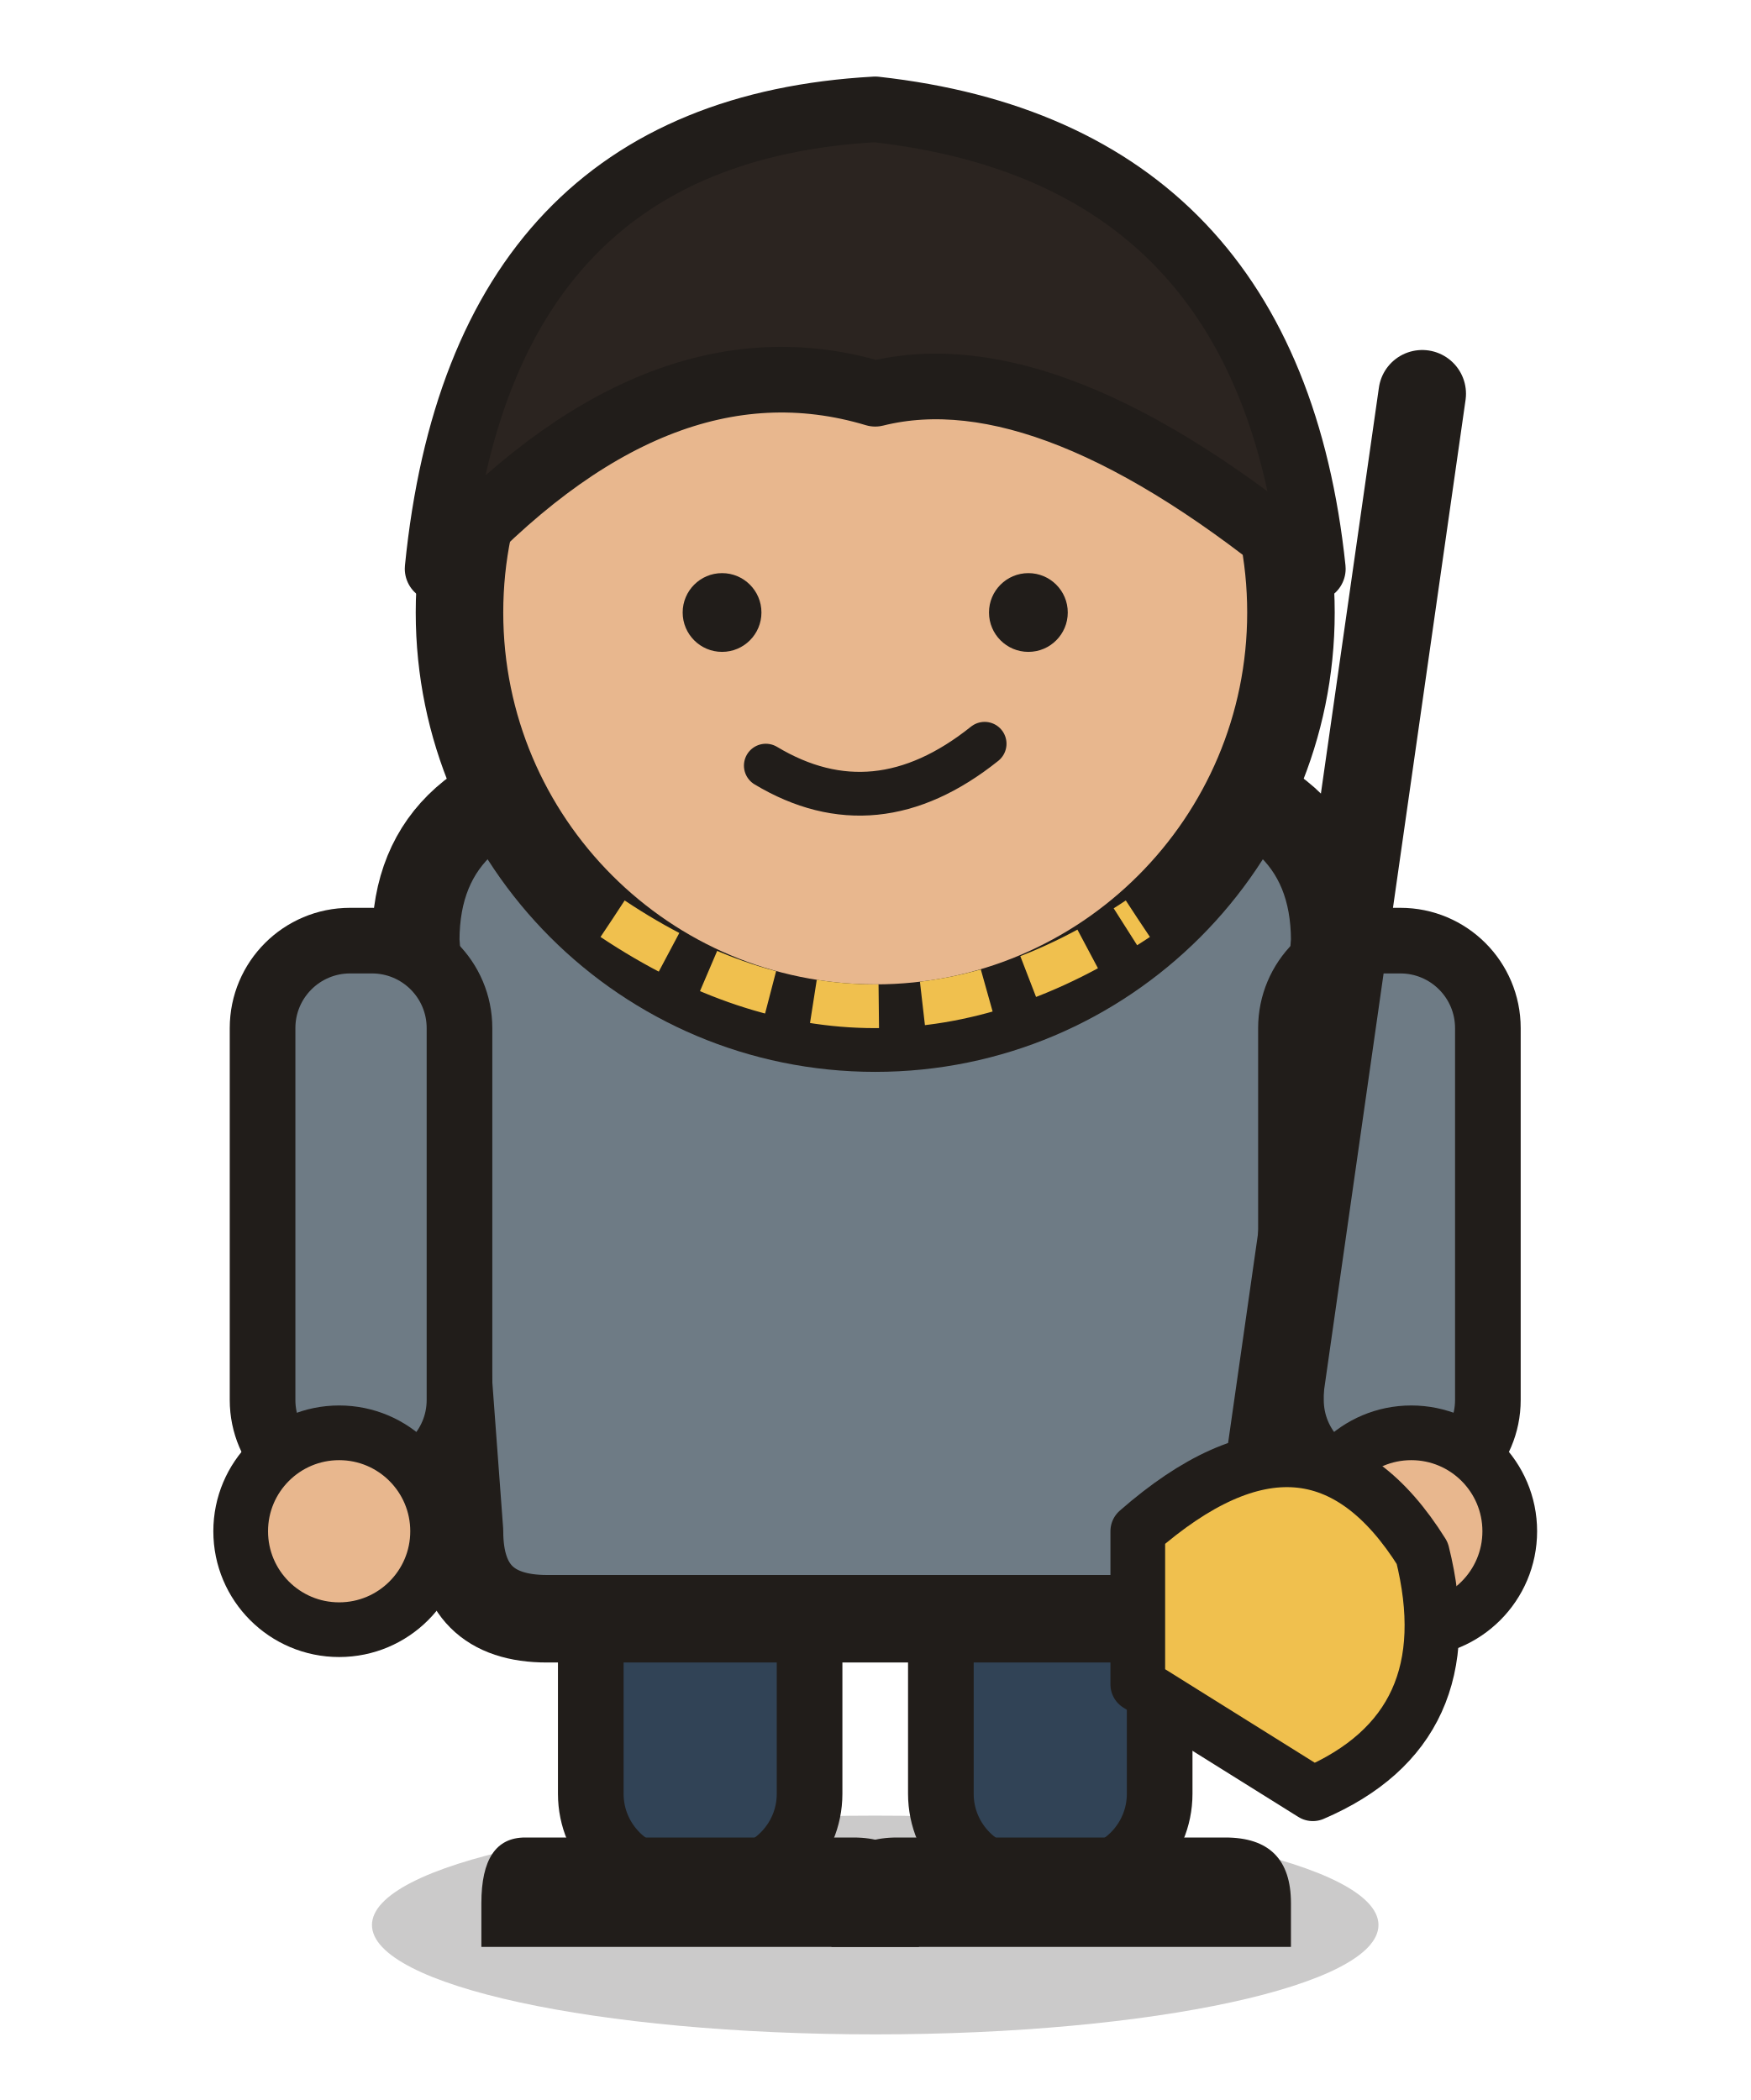
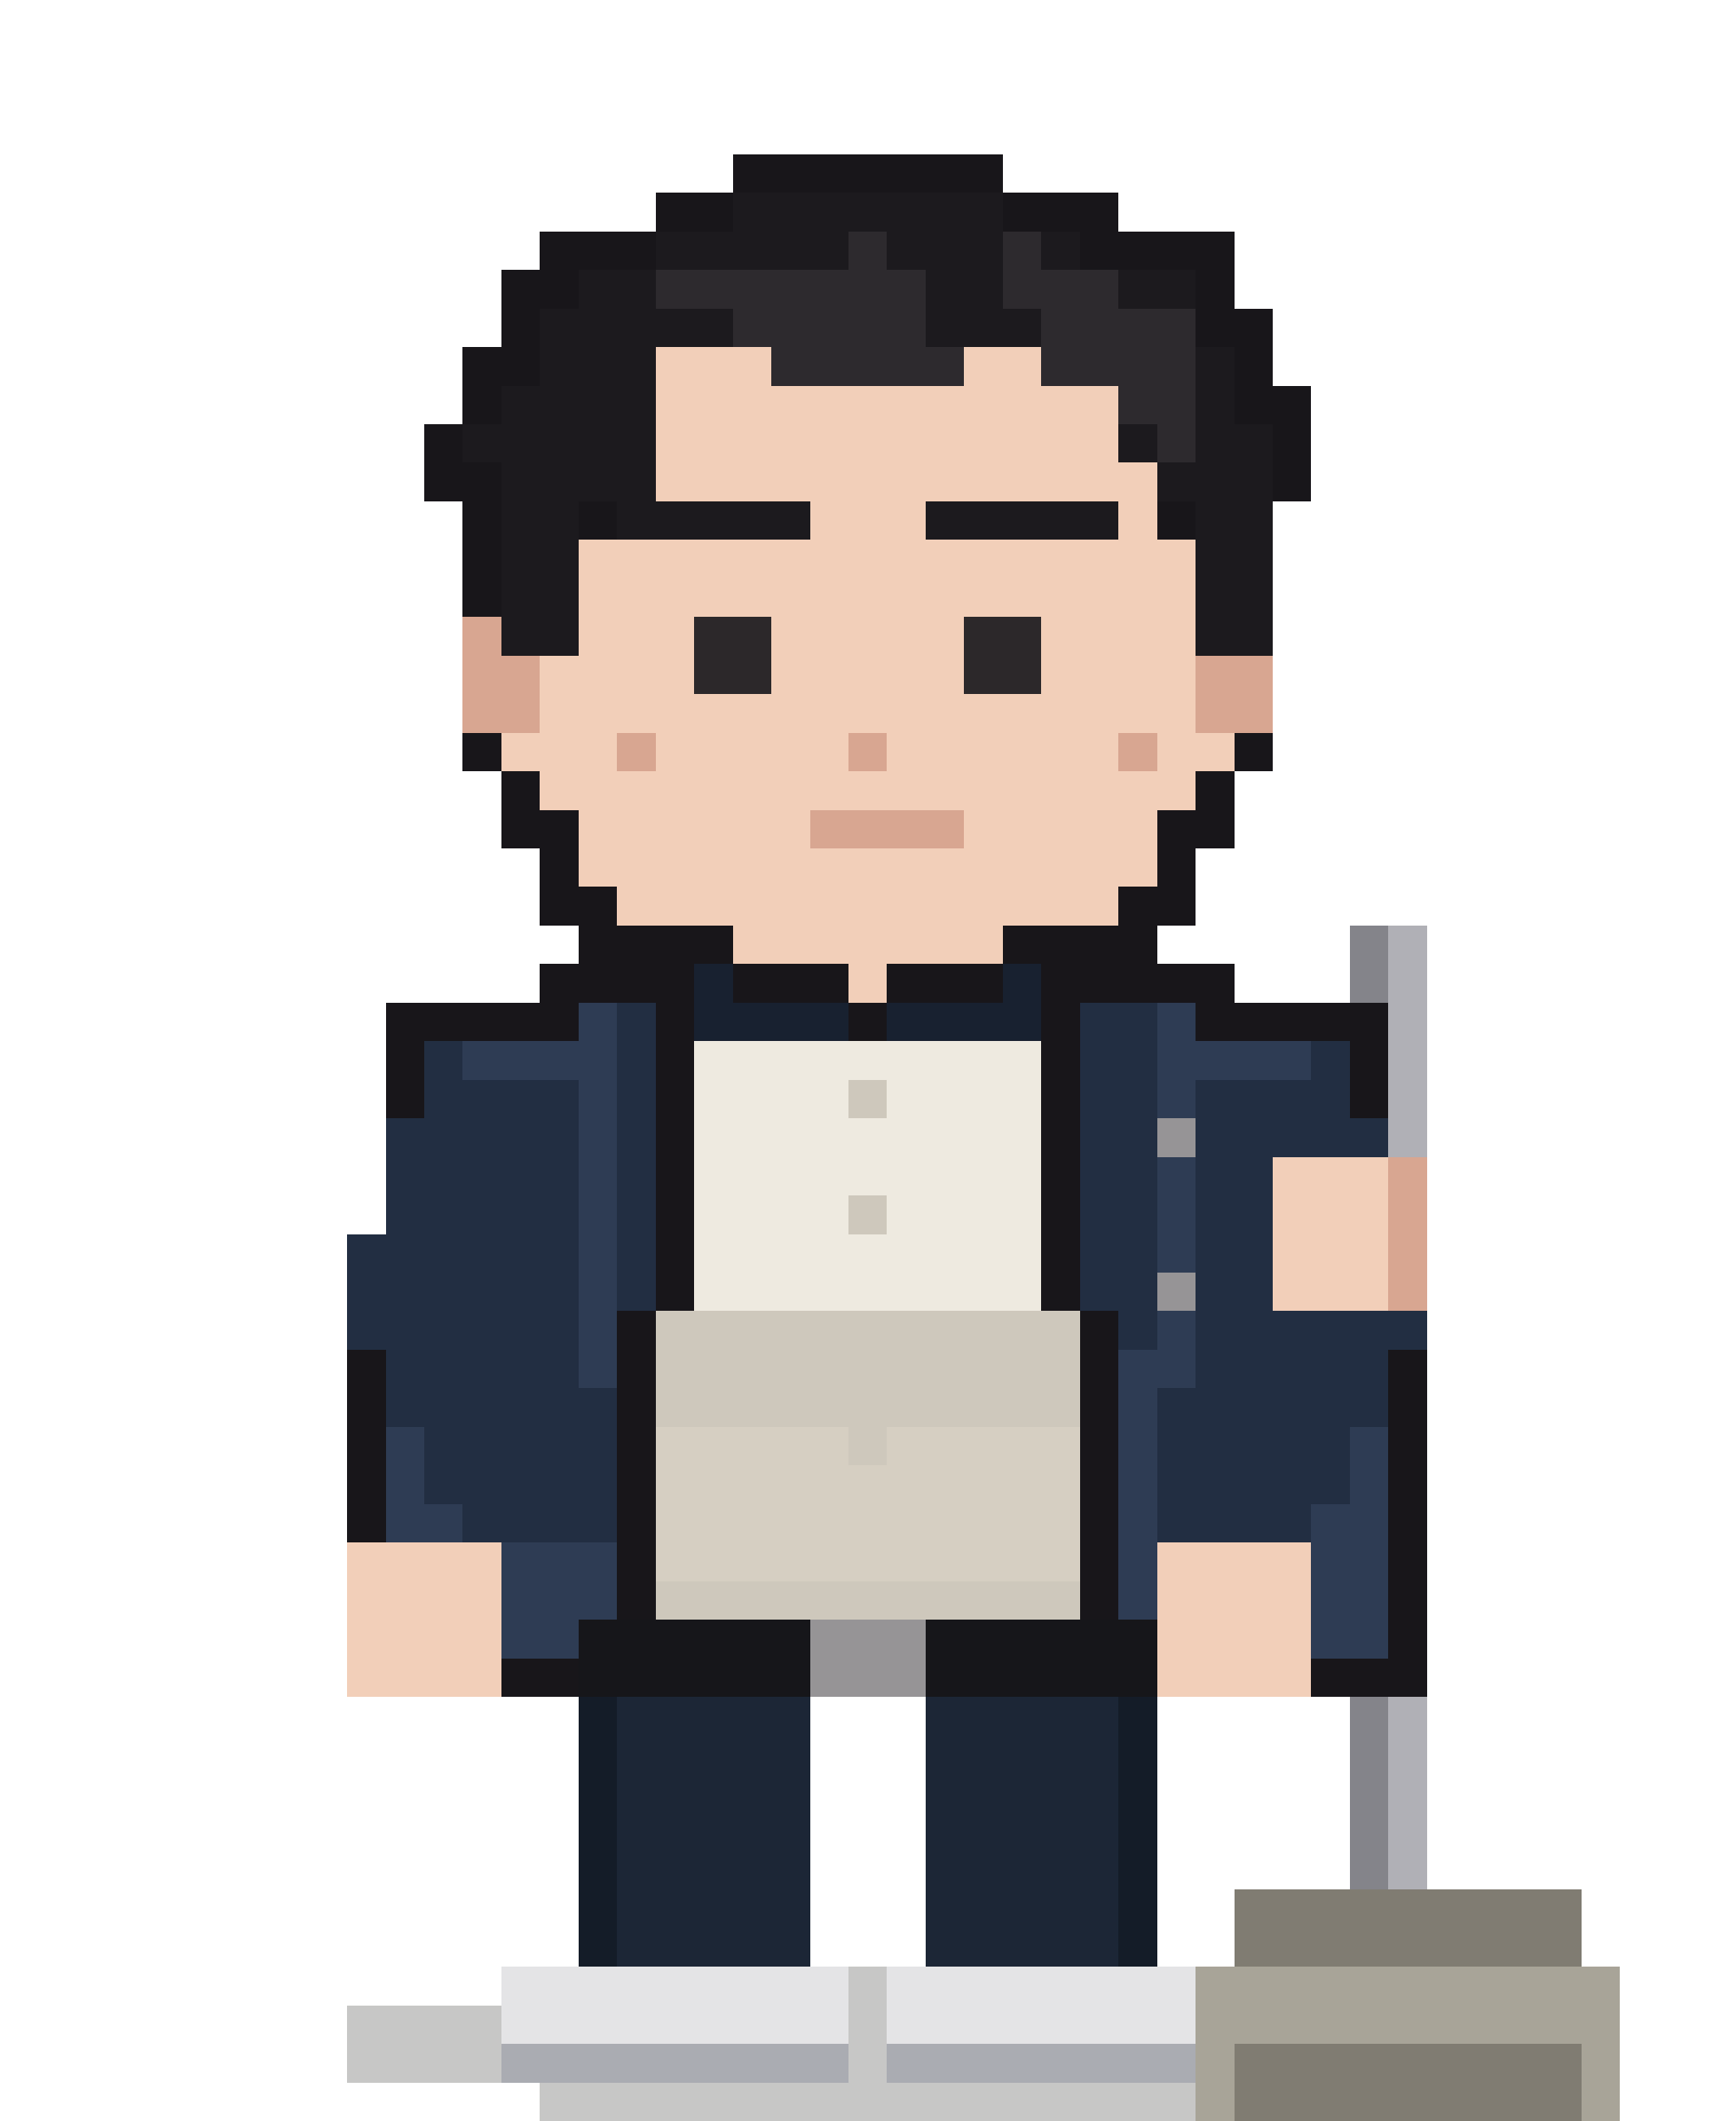
- <svg xmlns="http://www.w3.org/2000/svg" width="80" height="96" viewBox="0 0 80 96" fill="none">
-   <ellipse cx="40" cy="88" rx="23" ry="5" fill="rgba(20,18,15,.22)" />
-   <rect x="27" y="68" width="10" height="18" rx="4" fill="#314356" stroke="#211d1a" stroke-width="3" stroke-linejoin="round" stroke-linecap="round" />
-   <rect x="43" y="68" width="10" height="18" rx="4" fill="#314356" stroke="#211d1a" stroke-width="3" stroke-linejoin="round" stroke-linecap="round" />
-   <path d="M24 84h15q3 0 3 3v2H22v-2q0-3 2-3Z" fill="#211d1a" />
-   <path d="M41 84h15q3 0 3 3v2H38v-2q0-3 3-3Z" fill="#211d1a" />
-   <path d="M19 43 Q19 36 28 35 H52 Q61 36 61 43 L59 70 Q59 74 55 74 H25 Q21 74 21 70Z" fill="#6e7b85" stroke="#211d1a" stroke-width="4" stroke-linejoin="round" stroke-linecap="round" />
-   <rect x="12" y="43" width="9" height="25" rx="4" fill="#6e7b85" stroke="#211d1a" stroke-width="3" stroke-linejoin="round" stroke-linecap="round" />
-   <rect x="59" y="43" width="9" height="25" rx="4" fill="#6e7b85" stroke="#211d1a" stroke-width="3" stroke-linejoin="round" stroke-linecap="round" />
-   <circle cx="15.5" cy="70" r="4.5" fill="#e8b78e" stroke="#211d1a" stroke-width="2.5" stroke-linejoin="round" stroke-linecap="round" />
-   <circle cx="64.5" cy="70" r="4.5" fill="#e8b78e" stroke="#211d1a" stroke-width="2.5" stroke-linejoin="round" stroke-linecap="round" />
-   <rect x="34" y="32" width="12" height="8" fill="#e8b78e" stroke="#211d1a" stroke-width="2" stroke-linejoin="round" stroke-linecap="round" />
-   <circle cx="40" cy="28" r="19" fill="#e8b78e" stroke="#211d1a" stroke-width="4" stroke-linejoin="round" stroke-linecap="round" />
-   <path d="M20 26 Q22 6 40 5 Q58 7 60 26 Q48 16 40 18 Q30 15 20 26Z" fill="#2b2420" stroke="#211d1a" stroke-width="3" stroke-linejoin="round" stroke-linecap="round" />
-   <circle cx="33" cy="28" r="1.8" fill="#211d1a" />
-   <circle cx="47" cy="28" r="1.8" fill="#211d1a" />
-   <path d="M35 35 Q40 38 45 34" fill="none" stroke="#211d1a" stroke-width="2" stroke-linecap="round" />
-   <path d="M28 42 Q40 50 52 42" fill="none" stroke="#f0c04e" stroke-width="2" stroke-dasharray="3 2" />
-   <path d="M65 18 L57 74" stroke="#211d1a" stroke-width="4" stroke-linecap="round" />
-   <path d="M52 70 q8 -7 13 1 q2 8 -5 11 l-8 -5Z" fill="#f0c04e" stroke="#211d1a" stroke-width="2.5" stroke-linejoin="round" stroke-linecap="round" />
+ <svg xmlns="http://www.w3.org/2000/svg" width="90" height="110" viewBox="0 0 90 110" shape-rendering="crispEdges">
+   <rect x="38" y="8" width="14" height="2" fill="#18161a" />
+   <rect x="34" y="10" width="4" height="2" fill="#18161a" />
+   <rect x="38" y="10" width="14" height="2" fill="#1c1a1e" />
+   <rect x="52" y="10" width="6" height="2" fill="#18161a" />
+   <rect x="28" y="12" width="6" height="2" fill="#18161a" />
+   <rect x="34" y="12" width="10" height="2" fill="#1c1a1e" />
+   <rect x="44" y="12" width="2" height="2" fill="#2d2a2e" />
+   <rect x="46" y="12" width="6" height="2" fill="#1c1a1e" />
+   <rect x="52" y="12" width="2" height="2" fill="#2d2a2e" />
+   <rect x="54" y="12" width="2" height="2" fill="#1c1a1e" />
+   <rect x="56" y="12" width="8" height="2" fill="#18161a" />
+   <rect x="26" y="14" width="4" height="2" fill="#18161a" />
+   <rect x="30" y="14" width="4" height="2" fill="#1c1a1e" />
+   <rect x="34" y="14" width="14" height="2" fill="#2d2a2e" />
+   <rect x="48" y="14" width="4" height="2" fill="#1c1a1e" />
+   <rect x="52" y="14" width="6" height="2" fill="#2d2a2e" />
+   <rect x="58" y="14" width="4" height="2" fill="#1c1a1e" />
+   <rect x="62" y="14" width="2" height="2" fill="#18161a" />
+   <rect x="26" y="16" width="2" height="2" fill="#18161a" />
+   <rect x="28" y="16" width="10" height="2" fill="#1c1a1e" />
+   <rect x="38" y="16" width="10" height="2" fill="#2d2a2e" />
+   <rect x="48" y="16" width="6" height="2" fill="#1c1a1e" />
+   <rect x="54" y="16" width="8" height="2" fill="#2d2a2e" />
+   <rect x="62" y="16" width="4" height="2" fill="#18161a" />
+   <rect x="24" y="18" width="4" height="2" fill="#18161a" />
+   <rect x="28" y="18" width="6" height="2" fill="#1c1a1e" />
+   <rect x="34" y="18" width="6" height="2" fill="#f2cfb9" />
+   <rect x="40" y="18" width="10" height="2" fill="#2d2a2e" />
+   <rect x="50" y="18" width="4" height="2" fill="#f2cfb9" />
+   <rect x="54" y="18" width="8" height="2" fill="#2d2a2e" />
+   <rect x="62" y="18" width="2" height="2" fill="#1c1a1e" />
+   <rect x="64" y="18" width="2" height="2" fill="#18161a" />
+   <rect x="24" y="20" width="2" height="2" fill="#18161a" />
+   <rect x="26" y="20" width="8" height="2" fill="#1c1a1e" />
+   <rect x="34" y="20" width="24" height="2" fill="#f2cfb9" />
+   <rect x="58" y="20" width="4" height="2" fill="#2d2a2e" />
+   <rect x="62" y="20" width="2" height="2" fill="#1c1a1e" />
+   <rect x="64" y="20" width="4" height="2" fill="#18161a" />
+   <rect x="22" y="22" width="2" height="2" fill="#18161a" />
+   <rect x="24" y="22" width="10" height="2" fill="#1c1a1e" />
+   <rect x="34" y="22" width="24" height="2" fill="#f2cfb9" />
+   <rect x="58" y="22" width="2" height="2" fill="#1c1a1e" />
+   <rect x="60" y="22" width="2" height="2" fill="#2d2a2e" />
+   <rect x="62" y="22" width="4" height="2" fill="#1c1a1e" />
+   <rect x="66" y="22" width="2" height="2" fill="#18161a" />
+   <rect x="22" y="24" width="4" height="2" fill="#18161a" />
+   <rect x="26" y="24" width="8" height="2" fill="#1c1a1e" />
+   <rect x="34" y="24" width="26" height="2" fill="#f2cfb9" />
+   <rect x="60" y="24" width="6" height="2" fill="#1c1a1e" />
+   <rect x="66" y="24" width="2" height="2" fill="#18161a" />
+   <rect x="24" y="26" width="2" height="2" fill="#18161a" />
+   <rect x="26" y="26" width="4" height="2" fill="#1c1a1e" />
+   <rect x="30" y="26" width="2" height="2" fill="#18161a" />
+   <rect x="32" y="26" width="10" height="2" fill="#1c1a1e" />
+   <rect x="42" y="26" width="6" height="2" fill="#f2cfb9" />
+   <rect x="48" y="26" width="10" height="2" fill="#1c1a1e" />
+   <rect x="58" y="26" width="2" height="2" fill="#f2cfb9" />
+   <rect x="60" y="26" width="2" height="2" fill="#18161a" />
+   <rect x="62" y="26" width="4" height="2" fill="#1c1a1e" />
+   <rect x="24" y="28" width="2" height="2" fill="#18161a" />
+   <rect x="26" y="28" width="4" height="2" fill="#1c1a1e" />
+   <rect x="30" y="28" width="32" height="2" fill="#f2cfb9" />
+   <rect x="62" y="28" width="4" height="2" fill="#1c1a1e" />
+   <rect x="24" y="30" width="2" height="2" fill="#18161a" />
+   <rect x="26" y="30" width="4" height="2" fill="#1c1a1e" />
+   <rect x="30" y="30" width="32" height="2" fill="#f2cfb9" />
+   <rect x="62" y="30" width="4" height="2" fill="#1c1a1e" />
+   <rect x="24" y="32" width="2" height="2" fill="#d8a691" />
+   <rect x="26" y="32" width="4" height="2" fill="#1c1a1e" />
+   <rect x="30" y="32" width="6" height="2" fill="#f2cfb9" />
+   <rect x="36" y="32" width="4" height="2" fill="#2c282a" />
+   <rect x="40" y="32" width="10" height="2" fill="#f2cfb9" />
+   <rect x="50" y="32" width="4" height="2" fill="#2c282a" />
+   <rect x="54" y="32" width="8" height="2" fill="#f2cfb9" />
+   <rect x="62" y="32" width="4" height="2" fill="#1c1a1e" />
+   <rect x="24" y="34" width="4" height="2" fill="#d8a691" />
+   <rect x="28" y="34" width="8" height="2" fill="#f2cfb9" />
+   <rect x="36" y="34" width="4" height="2" fill="#2c282a" />
+   <rect x="40" y="34" width="10" height="2" fill="#f2cfb9" />
+   <rect x="50" y="34" width="4" height="2" fill="#2c282a" />
+   <rect x="54" y="34" width="8" height="2" fill="#f2cfb9" />
+   <rect x="62" y="34" width="4" height="2" fill="#d8a691" />
+   <rect x="24" y="36" width="4" height="2" fill="#d8a691" />
+   <rect x="28" y="36" width="34" height="2" fill="#f2cfb9" />
+   <rect x="62" y="36" width="4" height="2" fill="#d8a691" />
+   <rect x="24" y="38" width="2" height="2" fill="#18161a" />
+   <rect x="26" y="38" width="6" height="2" fill="#f2cfb9" />
+   <rect x="32" y="38" width="2" height="2" fill="#d8a691" />
+   <rect x="34" y="38" width="10" height="2" fill="#f2cfb9" />
+   <rect x="44" y="38" width="2" height="2" fill="#d8a691" />
+   <rect x="46" y="38" width="12" height="2" fill="#f2cfb9" />
+   <rect x="58" y="38" width="2" height="2" fill="#d8a691" />
+   <rect x="60" y="38" width="4" height="2" fill="#f2cfb9" />
+   <rect x="64" y="38" width="2" height="2" fill="#18161a" />
+   <rect x="26" y="40" width="2" height="2" fill="#18161a" />
+   <rect x="28" y="40" width="34" height="2" fill="#f2cfb9" />
+   <rect x="62" y="40" width="2" height="2" fill="#18161a" />
+   <rect x="26" y="42" width="4" height="2" fill="#18161a" />
+   <rect x="30" y="42" width="12" height="2" fill="#f2cfb9" />
+   <rect x="42" y="42" width="8" height="2" fill="#d8a691" />
+   <rect x="50" y="42" width="10" height="2" fill="#f2cfb9" />
+   <rect x="60" y="42" width="4" height="2" fill="#18161a" />
+   <rect x="28" y="44" width="2" height="2" fill="#18161a" />
+   <rect x="30" y="44" width="30" height="2" fill="#f2cfb9" />
+   <rect x="60" y="44" width="2" height="2" fill="#18161a" />
+   <rect x="28" y="46" width="4" height="2" fill="#18161a" />
+   <rect x="32" y="46" width="26" height="2" fill="#f2cfb9" />
+   <rect x="58" y="46" width="4" height="2" fill="#18161a" />
+   <rect x="30" y="48" width="8" height="2" fill="#18161a" />
+   <rect x="38" y="48" width="14" height="2" fill="#f2cfb9" />
+   <rect x="52" y="48" width="8" height="2" fill="#18161a" />
+   <rect x="70" y="48" width="2" height="2" fill="#84848a" />
+   <rect x="72" y="48" width="2" height="2" fill="#b0b0b6" />
+   <rect x="28" y="50" width="8" height="2" fill="#18161a" />
+   <rect x="36" y="50" width="2" height="2" fill="#182130" />
+   <rect x="38" y="50" width="6" height="2" fill="#18161a" />
+   <rect x="44" y="50" width="2" height="2" fill="#f2cfb9" />
+   <rect x="46" y="50" width="6" height="2" fill="#18161a" />
+   <rect x="52" y="50" width="2" height="2" fill="#182130" />
+   <rect x="54" y="50" width="10" height="2" fill="#18161a" />
+   <rect x="70" y="50" width="2" height="2" fill="#84848a" />
+   <rect x="72" y="50" width="2" height="2" fill="#b0b0b6" />
+   <rect x="20" y="52" width="10" height="2" fill="#18161a" />
+   <rect x="30" y="52" width="2" height="2" fill="#2e3c54" />
+   <rect x="32" y="52" width="2" height="2" fill="#222e42" />
+   <rect x="34" y="52" width="2" height="2" fill="#18161a" />
+   <rect x="36" y="52" width="8" height="2" fill="#182130" />
+   <rect x="44" y="52" width="2" height="2" fill="#18161a" />
+   <rect x="46" y="52" width="8" height="2" fill="#182130" />
+   <rect x="54" y="52" width="2" height="2" fill="#18161a" />
+   <rect x="56" y="52" width="4" height="2" fill="#222e42" />
+   <rect x="60" y="52" width="2" height="2" fill="#2e3c54" />
+   <rect x="62" y="52" width="10" height="2" fill="#18161a" />
+   <rect x="72" y="52" width="2" height="2" fill="#b0b0b6" />
+   <rect x="20" y="54" width="2" height="2" fill="#18161a" />
+   <rect x="22" y="54" width="2" height="2" fill="#222e42" />
+   <rect x="24" y="54" width="8" height="2" fill="#2e3c54" />
+   <rect x="32" y="54" width="2" height="2" fill="#222e42" />
+   <rect x="34" y="54" width="2" height="2" fill="#18161a" />
+   <rect x="36" y="54" width="18" height="2" fill="#eeeae0" />
+   <rect x="54" y="54" width="2" height="2" fill="#18161a" />
+   <rect x="56" y="54" width="4" height="2" fill="#222e42" />
+   <rect x="60" y="54" width="8" height="2" fill="#2e3c54" />
+   <rect x="68" y="54" width="2" height="2" fill="#222e42" />
+   <rect x="70" y="54" width="2" height="2" fill="#18161a" />
+   <rect x="72" y="54" width="2" height="2" fill="#b0b0b6" />
+   <rect x="20" y="56" width="2" height="2" fill="#18161a" />
+   <rect x="22" y="56" width="8" height="2" fill="#222e42" />
+   <rect x="30" y="56" width="2" height="2" fill="#2e3c54" />
+   <rect x="32" y="56" width="2" height="2" fill="#222e42" />
+   <rect x="34" y="56" width="2" height="2" fill="#18161a" />
+   <rect x="36" y="56" width="8" height="2" fill="#eeeae0" />
+   <rect x="44" y="56" width="2" height="2" fill="#cec8bc" />
+   <rect x="46" y="56" width="8" height="2" fill="#eeeae0" />
+   <rect x="54" y="56" width="2" height="2" fill="#18161a" />
+   <rect x="56" y="56" width="4" height="2" fill="#222e42" />
+   <rect x="60" y="56" width="2" height="2" fill="#2e3c54" />
+   <rect x="62" y="56" width="8" height="2" fill="#222e42" />
+   <rect x="70" y="56" width="2" height="2" fill="#18161a" />
+   <rect x="72" y="56" width="2" height="2" fill="#b0b0b6" />
+   <rect x="20" y="58" width="10" height="2" fill="#222e42" />
+   <rect x="30" y="58" width="2" height="2" fill="#2e3c54" />
+   <rect x="32" y="58" width="2" height="2" fill="#222e42" />
+   <rect x="34" y="58" width="2" height="2" fill="#18161a" />
+   <rect x="36" y="58" width="18" height="2" fill="#eeeae0" />
+   <rect x="54" y="58" width="2" height="2" fill="#18161a" />
+   <rect x="56" y="58" width="4" height="2" fill="#222e42" />
+   <rect x="60" y="58" width="2" height="2" fill="#969496" />
+   <rect x="62" y="58" width="10" height="2" fill="#222e42" />
+   <rect x="72" y="58" width="2" height="2" fill="#b0b0b6" />
+   <rect x="20" y="60" width="10" height="2" fill="#222e42" />
+   <rect x="30" y="60" width="2" height="2" fill="#2e3c54" />
+   <rect x="32" y="60" width="2" height="2" fill="#222e42" />
+   <rect x="34" y="60" width="2" height="2" fill="#18161a" />
+   <rect x="36" y="60" width="18" height="2" fill="#eeeae0" />
+   <rect x="54" y="60" width="2" height="2" fill="#18161a" />
+   <rect x="56" y="60" width="4" height="2" fill="#222e42" />
+   <rect x="60" y="60" width="2" height="2" fill="#2e3c54" />
+   <rect x="62" y="60" width="4" height="2" fill="#222e42" />
+   <rect x="66" y="60" width="6" height="2" fill="#f2cfb9" />
+   <rect x="72" y="60" width="2" height="2" fill="#d8a691" />
+   <rect x="20" y="62" width="10" height="2" fill="#222e42" />
+   <rect x="30" y="62" width="2" height="2" fill="#2e3c54" />
+   <rect x="32" y="62" width="2" height="2" fill="#222e42" />
+   <rect x="34" y="62" width="2" height="2" fill="#18161a" />
+   <rect x="36" y="62" width="8" height="2" fill="#eeeae0" />
+   <rect x="44" y="62" width="2" height="2" fill="#cec8bc" />
+   <rect x="46" y="62" width="8" height="2" fill="#eeeae0" />
+   <rect x="54" y="62" width="2" height="2" fill="#18161a" />
+   <rect x="56" y="62" width="4" height="2" fill="#222e42" />
+   <rect x="60" y="62" width="2" height="2" fill="#2e3c54" />
+   <rect x="62" y="62" width="4" height="2" fill="#222e42" />
+   <rect x="66" y="62" width="6" height="2" fill="#f2cfb9" />
+   <rect x="72" y="62" width="2" height="2" fill="#d8a691" />
+   <rect x="18" y="64" width="12" height="2" fill="#222e42" />
+   <rect x="30" y="64" width="2" height="2" fill="#2e3c54" />
+   <rect x="32" y="64" width="2" height="2" fill="#222e42" />
+   <rect x="34" y="64" width="2" height="2" fill="#18161a" />
+   <rect x="36" y="64" width="18" height="2" fill="#eeeae0" />
+   <rect x="54" y="64" width="2" height="2" fill="#18161a" />
+   <rect x="56" y="64" width="4" height="2" fill="#222e42" />
+   <rect x="60" y="64" width="2" height="2" fill="#2e3c54" />
+   <rect x="62" y="64" width="4" height="2" fill="#222e42" />
+   <rect x="66" y="64" width="6" height="2" fill="#f2cfb9" />
+   <rect x="72" y="64" width="2" height="2" fill="#d8a691" />
+   <rect x="18" y="66" width="12" height="2" fill="#222e42" />
+   <rect x="30" y="66" width="2" height="2" fill="#2e3c54" />
+   <rect x="32" y="66" width="2" height="2" fill="#222e42" />
+   <rect x="34" y="66" width="2" height="2" fill="#18161a" />
+   <rect x="36" y="66" width="18" height="2" fill="#eeeae0" />
+   <rect x="54" y="66" width="2" height="2" fill="#18161a" />
+   <rect x="56" y="66" width="4" height="2" fill="#222e42" />
+   <rect x="60" y="66" width="2" height="2" fill="#969496" />
+   <rect x="62" y="66" width="4" height="2" fill="#222e42" />
+   <rect x="66" y="66" width="6" height="2" fill="#f2cfb9" />
+   <rect x="72" y="66" width="2" height="2" fill="#d8a691" />
+   <rect x="18" y="68" width="12" height="2" fill="#222e42" />
+   <rect x="30" y="68" width="2" height="2" fill="#2e3c54" />
+   <rect x="32" y="68" width="2" height="2" fill="#18161a" />
+   <rect x="34" y="68" width="22" height="2" fill="#cec8bc" />
+   <rect x="56" y="68" width="2" height="2" fill="#18161a" />
+   <rect x="58" y="68" width="2" height="2" fill="#222e42" />
+   <rect x="60" y="68" width="2" height="2" fill="#2e3c54" />
+   <rect x="62" y="68" width="12" height="2" fill="#222e42" />
+   <rect x="18" y="70" width="2" height="2" fill="#18161a" />
+   <rect x="20" y="70" width="10" height="2" fill="#222e42" />
+   <rect x="30" y="70" width="2" height="2" fill="#2e3c54" />
+   <rect x="32" y="70" width="2" height="2" fill="#18161a" />
+   <rect x="34" y="70" width="22" height="2" fill="#cec8bc" />
+   <rect x="56" y="70" width="2" height="2" fill="#18161a" />
+   <rect x="58" y="70" width="4" height="2" fill="#2e3c54" />
+   <rect x="62" y="70" width="10" height="2" fill="#222e42" />
+   <rect x="72" y="70" width="2" height="2" fill="#18161a" />
+   <rect x="18" y="72" width="2" height="2" fill="#18161a" />
+   <rect x="20" y="72" width="12" height="2" fill="#222e42" />
+   <rect x="32" y="72" width="2" height="2" fill="#18161a" />
+   <rect x="34" y="72" width="22" height="2" fill="#cec8bc" />
+   <rect x="56" y="72" width="2" height="2" fill="#18161a" />
+   <rect x="58" y="72" width="2" height="2" fill="#2e3c54" />
+   <rect x="60" y="72" width="12" height="2" fill="#222e42" />
+   <rect x="72" y="72" width="2" height="2" fill="#18161a" />
+   <rect x="18" y="74" width="2" height="2" fill="#18161a" />
+   <rect x="20" y="74" width="2" height="2" fill="#2e3c54" />
+   <rect x="22" y="74" width="10" height="2" fill="#222e42" />
+   <rect x="32" y="74" width="2" height="2" fill="#18161a" />
+   <rect x="34" y="74" width="10" height="2" fill="#d6cfc2" />
+   <rect x="44" y="74" width="2" height="2" fill="#cec8bc" />
+   <rect x="46" y="74" width="10" height="2" fill="#d6cfc2" />
+   <rect x="56" y="74" width="2" height="2" fill="#18161a" />
+   <rect x="58" y="74" width="2" height="2" fill="#2e3c54" />
+   <rect x="60" y="74" width="10" height="2" fill="#222e42" />
+   <rect x="70" y="74" width="2" height="2" fill="#2e3c54" />
+   <rect x="72" y="74" width="2" height="2" fill="#18161a" />
+   <rect x="18" y="76" width="2" height="2" fill="#18161a" />
+   <rect x="20" y="76" width="2" height="2" fill="#2e3c54" />
+   <rect x="22" y="76" width="10" height="2" fill="#222e42" />
+   <rect x="32" y="76" width="2" height="2" fill="#18161a" />
+   <rect x="34" y="76" width="22" height="2" fill="#d6cfc2" />
+   <rect x="56" y="76" width="2" height="2" fill="#18161a" />
+   <rect x="58" y="76" width="2" height="2" fill="#2e3c54" />
+   <rect x="60" y="76" width="10" height="2" fill="#222e42" />
+   <rect x="70" y="76" width="2" height="2" fill="#2e3c54" />
+   <rect x="72" y="76" width="2" height="2" fill="#18161a" />
+   <rect x="18" y="78" width="2" height="2" fill="#18161a" />
+   <rect x="20" y="78" width="4" height="2" fill="#2e3c54" />
+   <rect x="24" y="78" width="8" height="2" fill="#222e42" />
+   <rect x="32" y="78" width="2" height="2" fill="#18161a" />
+   <rect x="34" y="78" width="22" height="2" fill="#d6cfc2" />
+   <rect x="56" y="78" width="2" height="2" fill="#18161a" />
+   <rect x="58" y="78" width="2" height="2" fill="#2e3c54" />
+   <rect x="60" y="78" width="8" height="2" fill="#222e42" />
+   <rect x="68" y="78" width="4" height="2" fill="#2e3c54" />
+   <rect x="72" y="78" width="2" height="2" fill="#18161a" />
+   <rect x="18" y="80" width="8" height="2" fill="#f2cfb9" />
+   <rect x="26" y="80" width="6" height="2" fill="#2e3c54" />
+   <rect x="32" y="80" width="2" height="2" fill="#18161a" />
+   <rect x="34" y="80" width="22" height="2" fill="#d6cfc2" />
+   <rect x="56" y="80" width="2" height="2" fill="#18161a" />
+   <rect x="58" y="80" width="2" height="2" fill="#2e3c54" />
+   <rect x="60" y="80" width="8" height="2" fill="#f2cfb9" />
+   <rect x="68" y="80" width="4" height="2" fill="#2e3c54" />
+   <rect x="72" y="80" width="2" height="2" fill="#18161a" />
+   <rect x="18" y="82" width="8" height="2" fill="#f2cfb9" />
+   <rect x="26" y="82" width="6" height="2" fill="#2e3c54" />
+   <rect x="32" y="82" width="2" height="2" fill="#18161a" />
+   <rect x="34" y="82" width="22" height="2" fill="#cec8bc" />
+   <rect x="56" y="82" width="2" height="2" fill="#18161a" />
+   <rect x="58" y="82" width="2" height="2" fill="#2e3c54" />
+   <rect x="60" y="82" width="8" height="2" fill="#f2cfb9" />
+   <rect x="68" y="82" width="4" height="2" fill="#2e3c54" />
+   <rect x="72" y="82" width="2" height="2" fill="#18161a" />
+   <rect x="18" y="84" width="8" height="2" fill="#f2cfb9" />
+   <rect x="26" y="84" width="4" height="2" fill="#2e3c54" />
+   <rect x="30" y="84" width="12" height="2" fill="#16161a" />
+   <rect x="42" y="84" width="6" height="2" fill="#969496" />
+   <rect x="48" y="84" width="12" height="2" fill="#16161a" />
+   <rect x="60" y="84" width="8" height="2" fill="#f2cfb9" />
+   <rect x="68" y="84" width="4" height="2" fill="#2e3c54" />
+   <rect x="72" y="84" width="2" height="2" fill="#18161a" />
+   <rect x="18" y="86" width="8" height="2" fill="#f2cfb9" />
+   <rect x="26" y="86" width="4" height="2" fill="#18161a" />
+   <rect x="30" y="86" width="12" height="2" fill="#16161a" />
+   <rect x="42" y="86" width="6" height="2" fill="#969496" />
+   <rect x="48" y="86" width="12" height="2" fill="#16161a" />
+   <rect x="60" y="86" width="8" height="2" fill="#f2cfb9" />
+   <rect x="68" y="86" width="6" height="2" fill="#18161a" />
+   <rect x="30" y="88" width="2" height="2" fill="#141c28" />
+   <rect x="32" y="88" width="10" height="2" fill="#1c2636" />
+   <rect x="48" y="88" width="10" height="2" fill="#1c2636" />
+   <rect x="58" y="88" width="2" height="2" fill="#141c28" />
+   <rect x="70" y="88" width="2" height="2" fill="#84848a" />
+   <rect x="72" y="88" width="2" height="2" fill="#b0b0b6" />
+   <rect x="30" y="90" width="2" height="2" fill="#141c28" />
+   <rect x="32" y="90" width="10" height="2" fill="#1c2636" />
+   <rect x="48" y="90" width="10" height="2" fill="#1c2636" />
+   <rect x="58" y="90" width="2" height="2" fill="#141c28" />
+   <rect x="70" y="90" width="2" height="2" fill="#84848a" />
+   <rect x="72" y="90" width="2" height="2" fill="#b0b0b6" />
+   <rect x="30" y="92" width="2" height="2" fill="#141c28" />
+   <rect x="32" y="92" width="10" height="2" fill="#1c2636" />
+   <rect x="48" y="92" width="10" height="2" fill="#1c2636" />
+   <rect x="58" y="92" width="2" height="2" fill="#141c28" />
+   <rect x="70" y="92" width="2" height="2" fill="#84848a" />
+   <rect x="72" y="92" width="2" height="2" fill="#b0b0b6" />
+   <rect x="30" y="94" width="2" height="2" fill="#141c28" />
+   <rect x="32" y="94" width="10" height="2" fill="#1c2636" />
+   <rect x="48" y="94" width="10" height="2" fill="#1c2636" />
+   <rect x="58" y="94" width="2" height="2" fill="#141c28" />
+   <rect x="70" y="94" width="2" height="2" fill="#84848a" />
+   <rect x="72" y="94" width="2" height="2" fill="#b0b0b6" />
+   <rect x="30" y="96" width="2" height="2" fill="#141c28" />
+   <rect x="32" y="96" width="10" height="2" fill="#1c2636" />
+   <rect x="48" y="96" width="10" height="2" fill="#1c2636" />
+   <rect x="58" y="96" width="2" height="2" fill="#141c28" />
+   <rect x="70" y="96" width="2" height="2" fill="#84848a" />
+   <rect x="72" y="96" width="2" height="2" fill="#b0b0b6" />
+   <rect x="30" y="98" width="2" height="2" fill="#141c28" />
+   <rect x="32" y="98" width="10" height="2" fill="#1c2636" />
+   <rect x="48" y="98" width="10" height="2" fill="#1c2636" />
+   <rect x="58" y="98" width="2" height="2" fill="#141c28" />
+   <rect x="64" y="98" width="18" height="2" fill="#807c72" />
+   <rect x="30" y="100" width="2" height="2" fill="#141c28" />
+   <rect x="32" y="100" width="10" height="2" fill="#1c2636" />
+   <rect x="48" y="100" width="10" height="2" fill="#1c2636" />
+   <rect x="58" y="100" width="2" height="2" fill="#141c28" />
+   <rect x="64" y="100" width="18" height="2" fill="#807c72" />
+   <rect x="26" y="102" width="18" height="2" fill="#e4e4e6" />
+   <rect x="44" y="102" width="2" height="2" fill="rgba(20,18,15,0.235)" />
+   <rect x="46" y="102" width="16" height="2" fill="#e4e4e6" />
+   <rect x="62" y="102" width="22" height="2" fill="#a8a498" />
+   <rect x="18" y="104" width="8" height="2" fill="rgba(20,18,15,0.235)" />
+   <rect x="26" y="104" width="18" height="2" fill="#e4e4e6" />
+   <rect x="44" y="104" width="2" height="2" fill="rgba(20,18,15,0.235)" />
+   <rect x="46" y="104" width="16" height="2" fill="#e4e4e6" />
+   <rect x="62" y="104" width="22" height="2" fill="#a8a498" />
+   <rect x="18" y="106" width="8" height="2" fill="rgba(20,18,15,0.235)" />
+   <rect x="26" y="106" width="18" height="2" fill="#aaacb2" />
+   <rect x="44" y="106" width="2" height="2" fill="rgba(20,18,15,0.235)" />
+   <rect x="46" y="106" width="16" height="2" fill="#aaacb2" />
+   <rect x="62" y="106" width="2" height="2" fill="#a8a498" />
+   <rect x="64" y="106" width="18" height="2" fill="#807c72" />
+   <rect x="82" y="106" width="2" height="2" fill="#a8a498" />
+   <rect x="28" y="108" width="34" height="2" fill="rgba(20,18,15,0.235)" />
+   <rect x="62" y="108" width="2" height="2" fill="#a8a498" />
+   <rect x="64" y="108" width="18" height="2" fill="#807c72" />
+   <rect x="82" y="108" width="2" height="2" fill="#a8a498" />
</svg>
